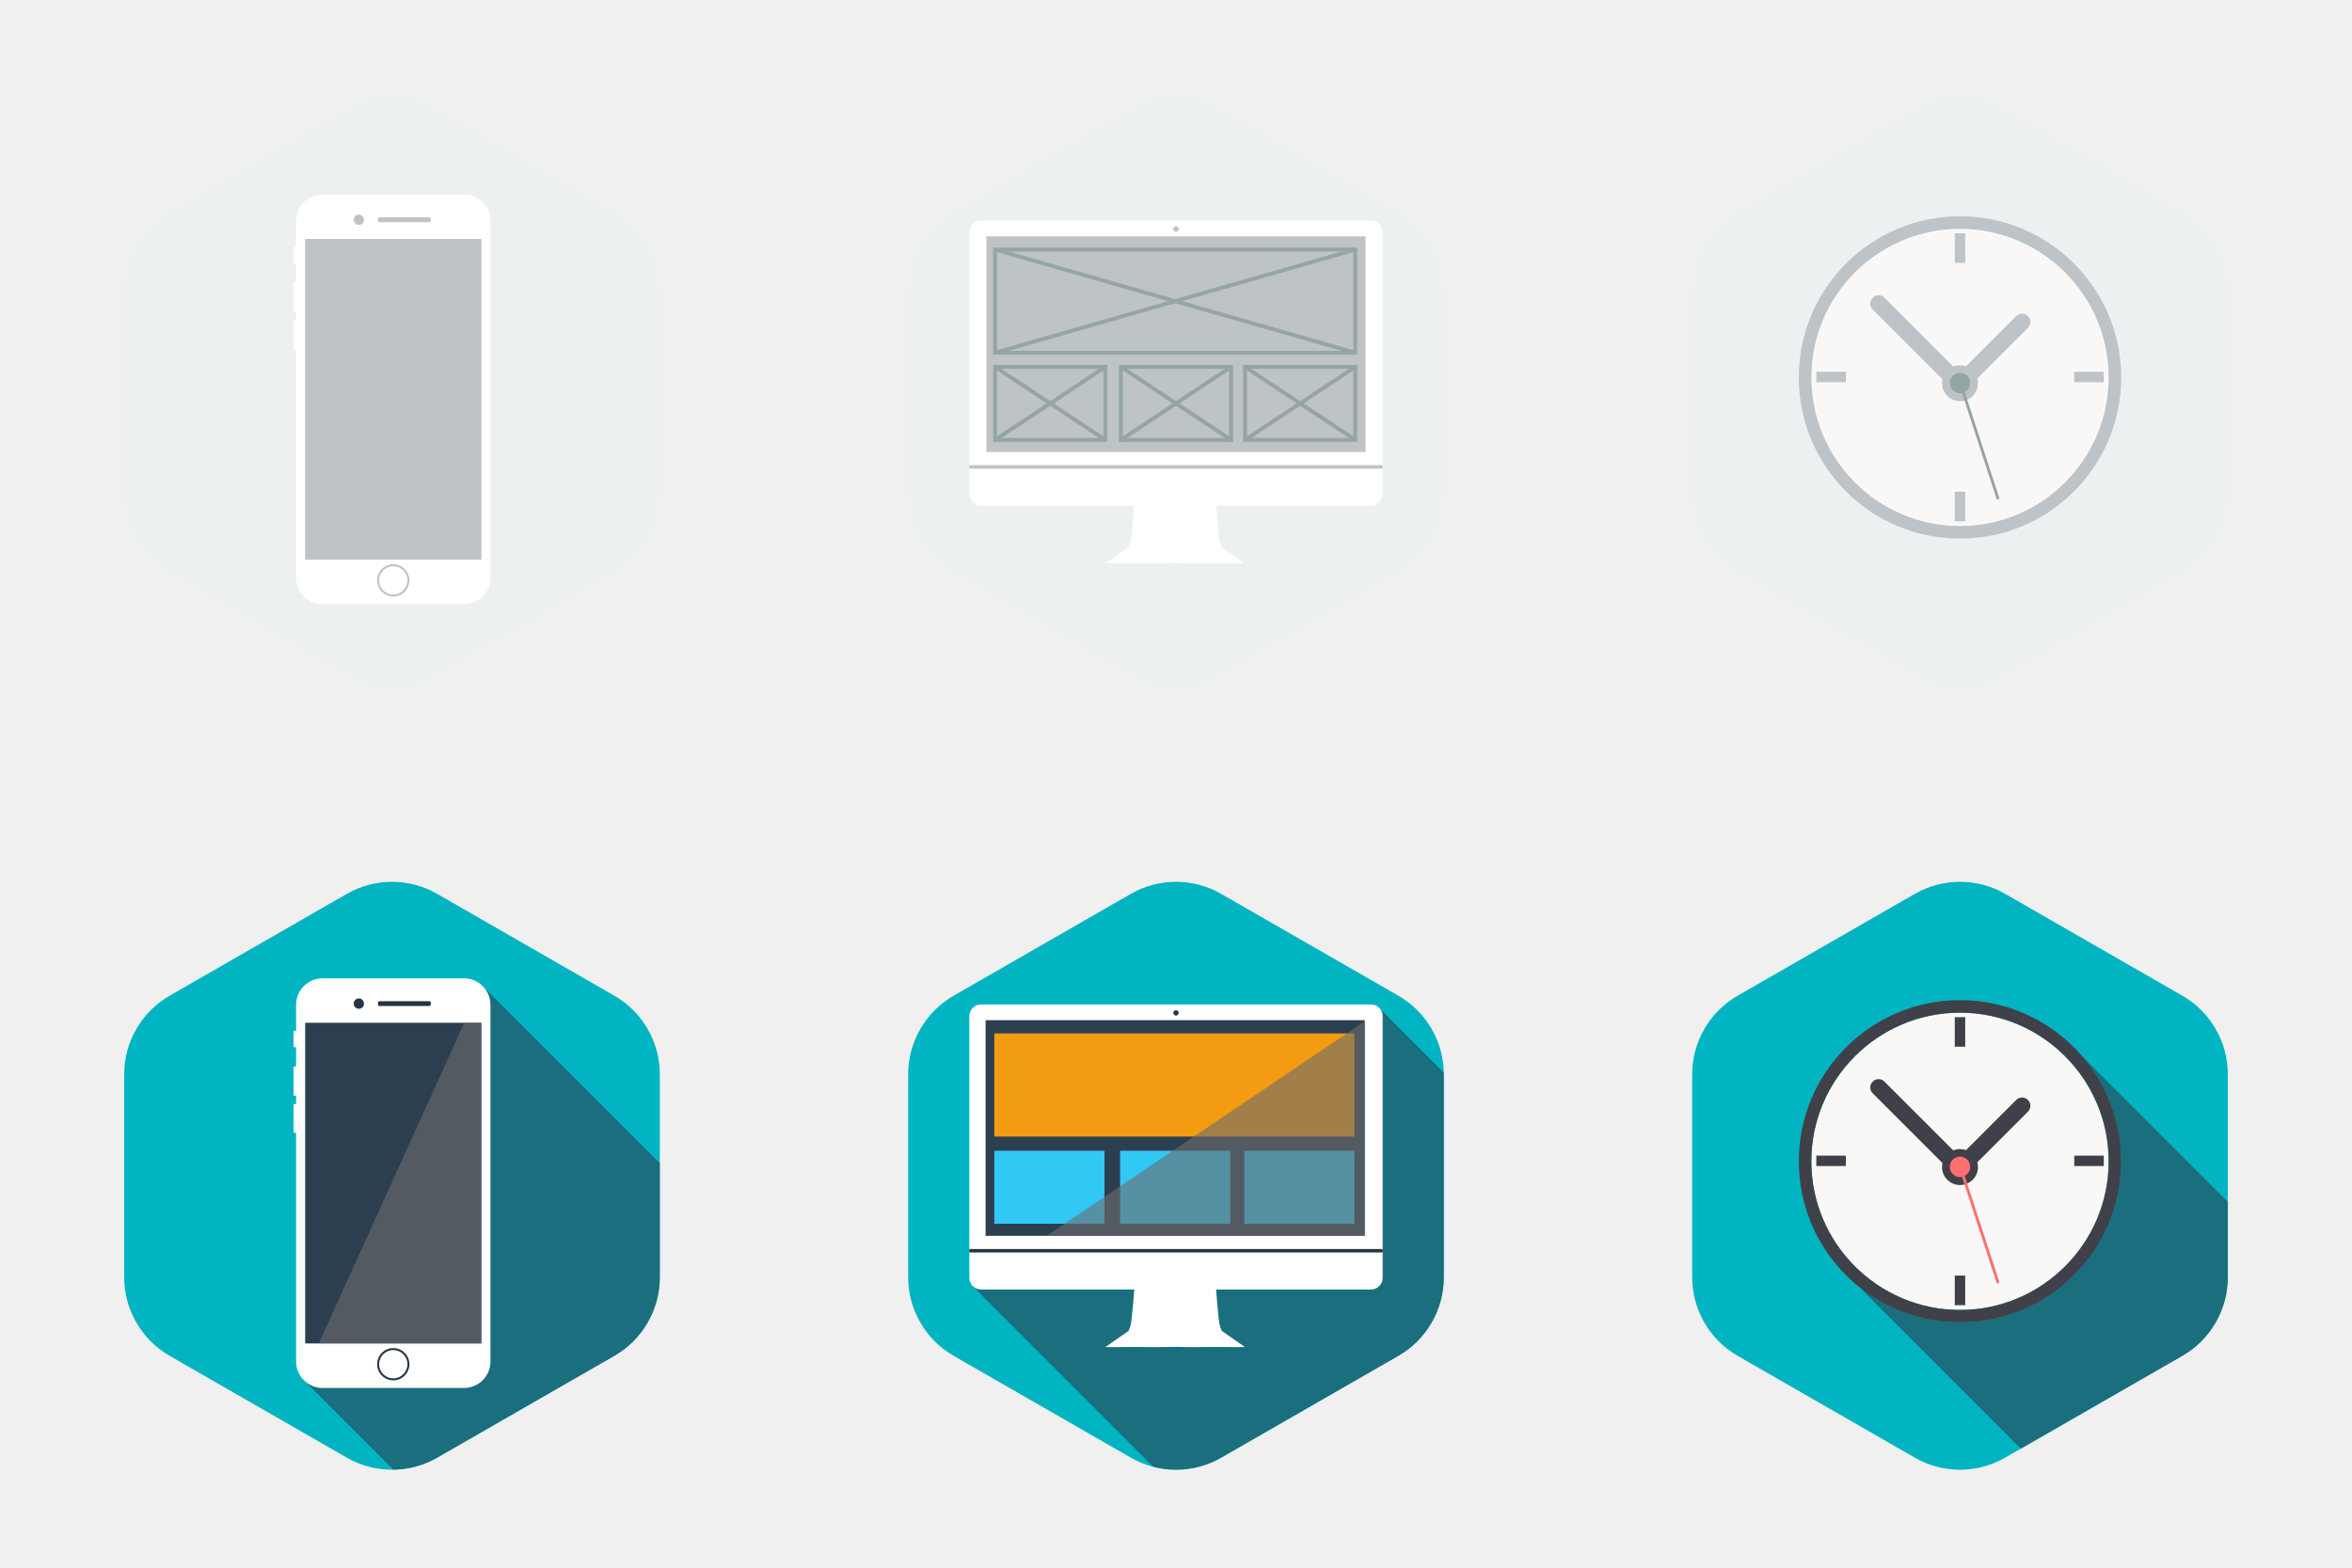
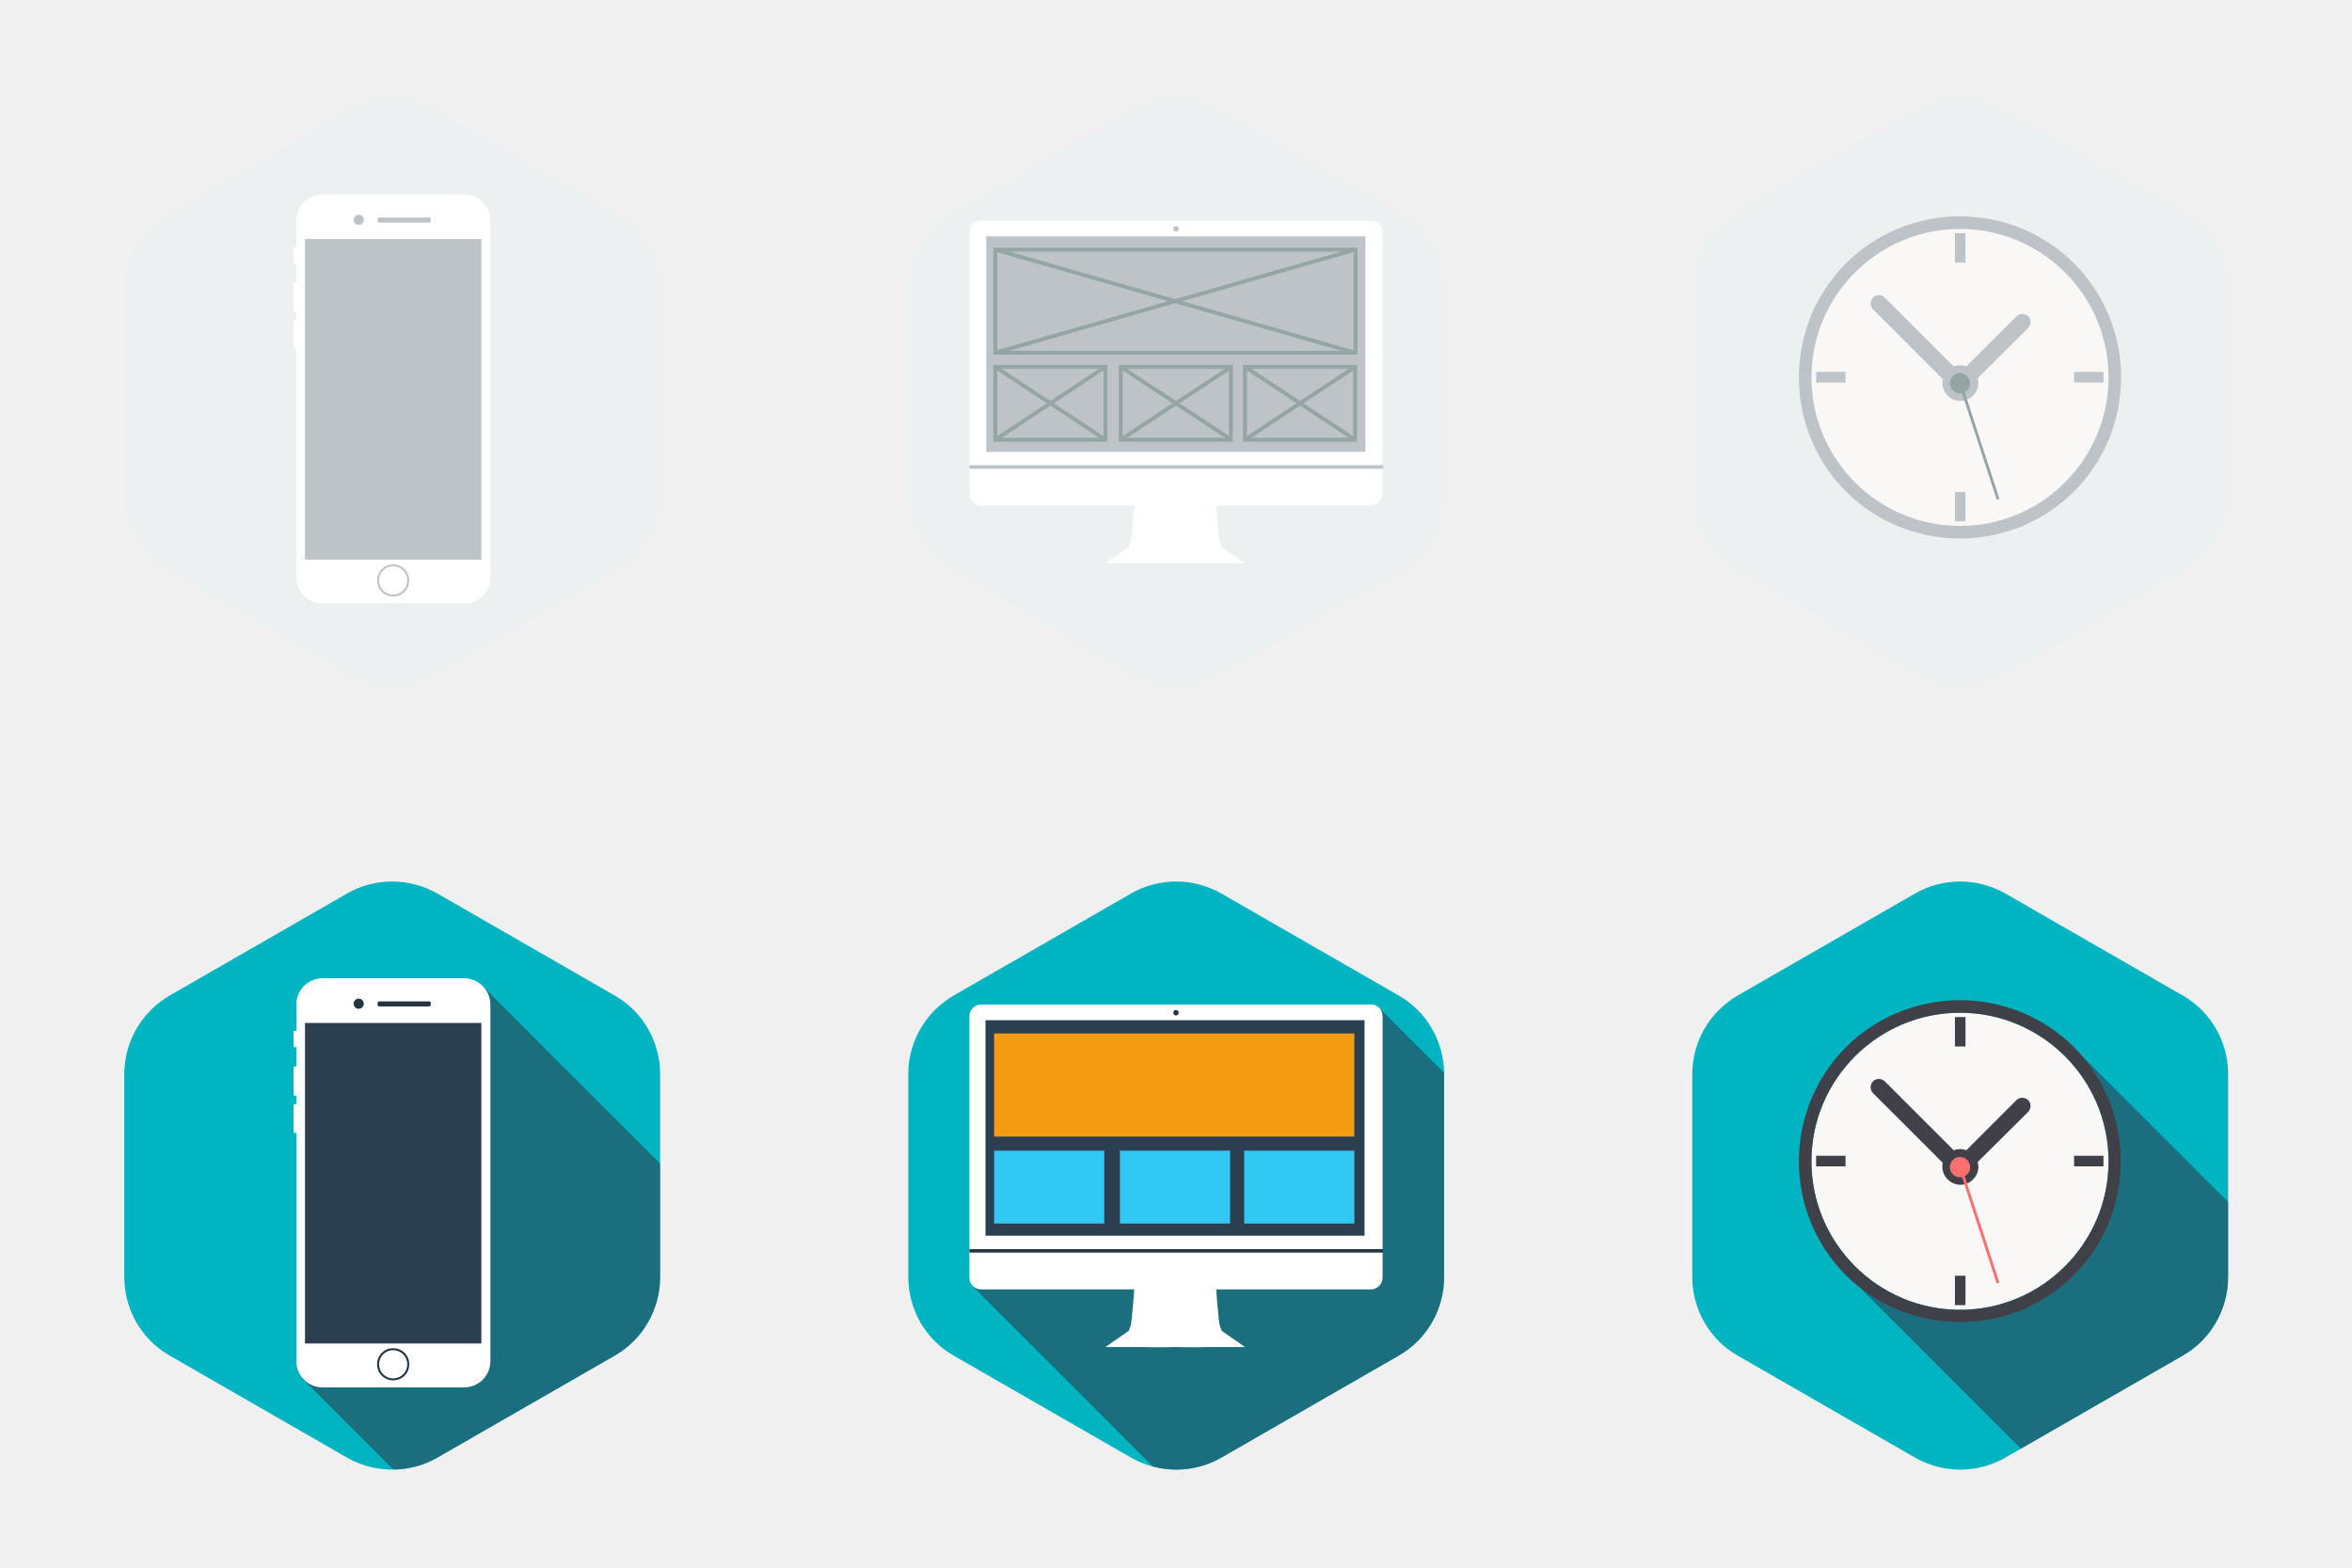
- <svg xmlns="http://www.w3.org/2000/svg" xmlns:xlink="http://www.w3.org/1999/xlink" version="1.1" x="0px" y="0px" viewBox="0 0 600 400" style="enable-background:new 0 0 600 400;" xml:space="preserve">
+ <svg xmlns="http://www.w3.org/2000/svg" xmlns:xlink="http://www.w3.org/1999/xlink" version="1.1" id="Layer_1" x="0px" y="0px" viewBox="-179 81 600 400" style="enable-background:new -179 81 600 400;" xml:space="preserve">
+   <style type="text/css">
+ 	.st0{fill:none;}
+ 	.st1{clip-path:url(#SVGID_2_);}
+ 	.st2{fill:#00B5C1;}
+ 	.st3{opacity:0.6;}
+ 	.st4{fill:#2C3F51;}
+ 	.st5{fill:#FFFFFF;}
+ 	.st6{fill:#263544;}
+ 	.st7{fill:#F39C12;}
+ 	.st8{fill:#32C8F4;}
+ 	.st9{clip-path:url(#SVGID_4_);}
+ 	.st10{opacity:0.6;fill:#2C3F51;enable-background:new    ;}
+ 	.st11{fill:#F9F8F7;}
+ 	.st12{fill:#404148;}
+ 	.st13{fill:#FF6F6F;}
+ 	.st14{clip-path:url(#SVGID_6_);}
+ 	.st15{opacity:0.6;clip-path:url(#SVGID_8_);fill:#2C3F51;enable-background:new    ;}
+ 	.st16{clip-path:url(#SVGID_10_);}
+ 	.st17{clip-path:url(#SVGID_12_);}
+ 	.st18{fill:#ECF0F1;}
+ 	.st19{fill:#BDC3C7;}
+ 	.st20{fill:none;stroke:#95A5A6;stroke-miterlimit:10;}
+ 	.st21{clip-path:url(#SVGID_14_);fill:#ECF0F1;}
+ 	.st22{clip-path:url(#SVGID_16_);}
+ 	.st23{fill:#95A5A6;}
+ 	.st24{clip-path:url(#SVGID_18_);}
+ </style>
  <g>
-     <rect style="fill:none;" width="200" height="200" />
-     <rect x="200" style="fill:none;" width="200" height="200" />
-     <rect x="400" style="fill:none;" width="200" height="200" />
-     <rect y="200" style="fill:none;" width="200" height="200" />
-     <rect x="200" y="200" style="fill:none;" width="200" height="200" />
-     <rect x="400" y="200" style="fill:none;" width="200" height="200" />
-     <g>
-       <defs>
-         <path id="SVGID_1_" d="M243.296,254.042l45.158-25.96c7.149-4.11,15.943-4.11,23.092,0l45.158,25.96     c7.189,4.133,11.621,11.793,11.621,20.085v51.746c0,8.292-4.432,15.952-11.621,20.085l-45.158,25.96     c-7.149,4.11-15.943,4.11-23.092,0l-45.158-25.96c-7.189-4.133-11.621-11.793-11.621-20.085v-51.746     C231.675,265.835,236.107,258.175,243.296,254.042z" />
-       </defs>
-       <clipPath id="SVGID_2_">
-         <use xlink:href="#SVGID_1_" style="overflow:visible;" />
-       </clipPath>
-       <g style="clip-path:url(#SVGID_2_);">
-         <g>
-           <rect x="224" y="224" style="fill:#00B5C1;" width="152" height="152" />
-         </g>
-         <g style="opacity:0.6;">
-           <g>
-             <path style="fill:#2C3F51;" d="M376,281.438V376h-80l-47.776-47.777l-0.049-0.049c-0.018-0.015-0.035-0.033-0.051-0.051       l-0.029-0.029h0.001l13.285-8.967l5.637-3.805h0.001l81.141-54.764l4.155-2.804c0,0,0.001,0,0.001,0.001L376,281.438z" />
-           </g>
-           <g>
-             <path style="fill:#2C3F51;" d="M376,281.438V376h-80l-47.776-47.777l-0.049-0.049c-0.018-0.015-0.035-0.033-0.051-0.051       l-0.029-0.029h0.001l13.285-8.967l5.637-3.805h0.001l81.141-54.764l4.155-2.804c0,0,0.001,0,0.001,0.001L376,281.438z" />
-           </g>
-         </g>
-         <g>
-           <g>
-             <path style="fill:#FFFFFF;" d="M308.595,343.687l9.024,0.03l-5.919-4.119l0,0c-0.263-0.53-0.331-0.98-0.491-1.338       c-0.415-0.934-1.142-11.417-1.142-11.417h-10.275h-10.275c0,0-0.727,10.483-1.142,11.417c-0.159,0.358-0.228,0.808-0.491,1.338       l0,0l-5.919,4.119c0,0,4.53-0.015,9.023-0.03c4.24,0.083,8.803-0.03,8.803-0.03h0       C299.792,343.657,304.355,343.77,308.595,343.687z" />
-           </g>
-           <g>
-             <path style="fill:#FFFFFF;" d="M352.727,319.127v6.913c0,1.648-1.335,2.983-2.983,2.983h-99.487       c-1.648,0-2.983-1.335-2.983-2.983v-6.913H352.727z" />
-           </g>
-           <g>
-             <path style="fill:#FFFFFF;" d="M352.727,259.266v59.861H247.273v-59.861c0-1.648,1.335-2.983,2.983-2.983h99.487       C351.392,256.283,352.727,257.617,352.727,259.266z" />
-           </g>
-           <g>
-             <rect x="251.425" y="260.312" style="fill:#2C3F51;" width="96.735" height="55.01" />
-           </g>
-           <g>
-             <circle style="fill:#263544;" cx="300" cy="258.444" r="0.69" />
-           </g>
-           <rect x="253.647" y="263.687" style="fill:#F39C12;" width="91.875" height="26.311" />
-           <rect x="253.647" y="293.622" style="fill:#32C8F4;" width="28.111" height="18.625" />
-           <rect x="285.737" y="293.622" style="fill:#32C8F4;" width="28.111" height="18.625" />
-           <rect x="317.411" y="293.622" style="fill:#32C8F4;" width="28.111" height="18.625" />
-           <g>
-             <rect x="247.273" y="318.684" style="fill:#263544;" width="105.453" height="0.887" />
-           </g>
-           <g style="opacity:0.6;">
-             <polygon style="fill:#6D6D6D;" points="348.16,260.557 348.16,315.322 267.019,315.322      " />
-           </g>
-         </g>
-       </g>
-     </g>
-     <g>
-       <defs>
-         <path id="SVGID_3_" d="M443.296,254.042l45.158-25.96c7.149-4.11,15.943-4.11,23.092,0l45.158,25.96     c7.189,4.133,11.621,11.793,11.621,20.085v51.746c0,8.292-4.432,15.952-11.621,20.085l-45.158,25.96     c-7.149,4.11-15.943,4.11-23.092,0l-45.158-25.96c-7.189-4.133-11.621-11.793-11.621-20.085v-51.746     C431.675,265.835,436.107,258.175,443.296,254.042z" />
-       </defs>
-       <clipPath id="SVGID_4_">
-         <use xlink:href="#SVGID_3_" style="overflow:visible;" />
-       </clipPath>
-       <g style="clip-path:url(#SVGID_4_);">
-         <rect x="420" y="220" style="fill:#00B5C1;" width="160" height="160" />
-         <path style="opacity:0.6;fill:#2C3F51;" d="M580,318.342l-48.698-48.698c2.731,3.198,4.941,6.77,6.585,10.658     c2.145,5.071,3.232,10.455,3.232,16.006c0,5.551-1.087,10.935-3.232,16.006c-2.07,4.896-5.035,9.294-8.811,13.07     s-8.174,6.741-13.07,8.811c-5.071,2.145-10.455,3.232-16.006,3.232c-5.55,0-10.935-1.087-16.006-3.232     c-3.495-1.478-6.735-3.414-9.678-5.774l51.58,51.58H580V318.342z" />
-         <g>
-           <path style="fill:#F9F8F7;" d="M537.925,296.308c0,20.912-17.013,37.925-37.925,37.925s-37.925-17.013-37.925-37.925      c0-20.912,17.013-37.925,37.925-37.925S537.925,275.396,537.925,296.308z" />
-           <rect x="498.667" y="325.477" style="fill:#404148;" width="2.665" height="7.54" />
-           <rect x="529.138" y="294.857" style="fill:#404148;" width="7.54" height="2.665" />
-           <rect x="498.667" y="259.532" style="fill:#404148;" width="2.665" height="7.54" />
-           <path style="fill:#404148;" d="M537.887,280.302c-2.07-4.896-5.035-9.294-8.811-13.07s-8.174-6.74-13.07-8.811      c-5.071-2.145-10.455-3.232-16.006-3.232c-5.55,0-10.935,1.087-16.006,3.232c-4.896,2.071-9.294,5.035-13.07,8.811      s-6.74,8.174-8.811,13.07c-2.145,5.071-3.232,10.455-3.232,16.006c0,5.551,1.087,10.935,3.232,16.006      c2.071,4.896,5.035,9.294,8.811,13.07s8.174,6.741,13.07,8.811c5.071,2.145,10.457,3.232,16.006,3.232      c5.551,0,10.935-1.087,16.006-3.232c4.896-2.07,9.294-5.035,13.07-8.811s6.741-8.174,8.811-13.07      c2.145-5.071,3.232-10.455,3.232-16.006C541.119,290.757,540.032,285.372,537.887,280.302z M500,334.233      c-20.912,0-37.925-17.013-37.925-37.925c0-20.912,17.013-37.925,37.925-37.925s37.925,17.013,37.925,37.925      C537.925,317.22,520.912,334.233,500,334.233z" />
-           <rect x="463.347" y="294.857" style="fill:#404148;" width="7.54" height="2.665" />
-           <path style="fill:#404148;" d="M504.561,296.416c-0.047,0.046-0.099,0.08-0.149,0.122c0.11,0.394,0.174,0.809,0.174,1.239      c0,2.533-2.054,4.586-4.586,4.586c-2.533,0-4.585-2.054-4.585-4.586c0-0.349,0.043-0.689,0.116-1.015l-17.812-17.813      c-0.819-0.817-0.819-2.145,0-2.963l0.03-0.03c0.819-0.819,2.146-0.819,2.963,0l17.572,17.571c0.53-0.214,1.11-0.335,1.716-0.335      c0.541,0,1.056,0.098,1.537,0.27c0.012-0.013,0.019-0.026,0.031-0.038l12.782-12.782c0.819-0.819,2.145-0.819,2.963,0l0.03,0.03      c0.819,0.819,0.819,2.146,0,2.963L504.561,296.416z" />
-           <path style="fill:#FF6F6F;" d="M510.029,327.06l-8.822-27.026c0.831-0.435,1.399-1.305,1.399-2.308      c0-1.439-1.166-2.605-2.605-2.605s-2.605,1.166-2.605,2.605c0,1.439,1.166,2.605,2.605,2.605c0.175,0,0.345-0.018,0.51-0.051      l8.816,27.008c0.046,0.139,0.24,0.201,0.433,0.138C509.954,327.364,510.074,327.2,510.029,327.06z" />
-         </g>
-       </g>
-     </g>
-     <g>
-       <defs>
-         <path id="SVGID_5_" d="M43.296,254.042l45.158-25.96c7.149-4.11,15.943-4.11,23.092,0l45.158,25.96     c7.189,4.133,11.621,11.793,11.621,20.085v51.746c0,8.292-4.432,15.952-11.621,20.085l-45.158,25.96     c-7.149,4.11-15.943,4.11-23.092,0l-45.158-25.96c-7.189-4.133-11.621-11.793-11.621-20.085v-51.746     C31.675,265.835,36.107,258.175,43.296,254.042z" />
-       </defs>
-       <clipPath id="SVGID_6_">
-         <use xlink:href="#SVGID_5_" style="overflow:visible;" />
-       </clipPath>
-       <g style="clip-path:url(#SVGID_6_);">
-         <rect x="24" y="224" style="fill:#00B5C1;" width="152" height="152" />
-       </g>
-       <polygon style="opacity:0.6;clip-path:url(#SVGID_6_);fill:#2C3F51;" points="176,304.489 176,376 101.355,376 77.3,351.945     122.805,251.294   " />
-       <g style="clip-path:url(#SVGID_6_);">
-         <g>
-           <path style="fill:#FFFFFF;" d="M118.367,249.63H82.284c-3.728,0-6.749,3.022-6.749,6.749v91.016      c0,3.728,3.022,6.749,6.749,6.749h36.083c3.728,0,6.749-3.022,6.749-6.749v-91.016      C125.116,252.651,122.095,249.63,118.367,249.63z" />
-         </g>
-         <g>
-           <path style="fill:#FFFFFF;" d="M75.325,272.086H75.18c-0.164,0-0.297,0.133-0.297,0.297v6.909c0,0.164,0.133,0.297,0.297,0.297      h0.145c0.164,0,0.297-0.133,0.297-0.297v-6.909C75.621,272.218,75.488,272.086,75.325,272.086z" />
-         </g>
-         <g>
-           <path style="fill:#FFFFFF;" d="M75.325,281.674H75.18c-0.164,0-0.297,0.133-0.297,0.297v6.809c0,0.164,0.133,0.297,0.297,0.297      h0.145c0.164,0,0.297-0.133,0.297-0.297v-6.809C75.621,281.807,75.488,281.674,75.325,281.674z" />
-         </g>
-         <g>
-           <path style="fill:#FFFFFF;" d="M75.325,262.994H75.18c-0.164,0-0.297,0.133-0.297,0.297v3.63c0,0.164,0.133,0.297,0.297,0.297      h0.145c0.164,0,0.297-0.133,0.297-0.297v-3.63C75.621,263.127,75.488,262.994,75.325,262.994z" />
-         </g>
-         <g>
-           <rect x="77.847" y="260.964" style="fill:#2C3F51;" width="44.958" height="81.817" />
-         </g>
-         <g>
-           <ellipse style="fill:#263544;" cx="91.541" cy="256.075" rx="1.307" ry="1.32" />
-         </g>
-         <g>
-           <path style="fill:#263544;" d="M109.542,255.456h-12.77c-0.206,0-0.373,0.254-0.373,0.566v0.106      c0,0.313,0.167,0.566,0.373,0.566h12.77c0.206,0,0.373-0.254,0.373-0.566v-0.106      C109.915,255.709,109.748,255.456,109.542,255.456z" />
-         </g>
-         <g>
-           <path style="fill:#263544;" d="M100.326,352.198c-2.27,0-4.116-1.847-4.116-4.116c0-2.27,1.846-4.116,4.116-4.116      c2.27,0,4.116,1.847,4.116,4.116C104.442,350.351,102.596,352.198,100.326,352.198z M100.326,344.472      c-1.99,0-3.61,1.619-3.61,3.61s1.619,3.609,3.61,3.609s3.61-1.619,3.61-3.609S102.316,344.472,100.326,344.472z" />
-         </g>
-         <g style="opacity:0.6;">
-           <polygon style="fill:#6D6D6D;" points="122.805,260.964 122.805,342.78 81.327,342.78 118.432,260.964     " />
-         </g>
-       </g>
-     </g>
-     <g>
-       <defs>
-         <path id="SVGID_7_" d="M243.296,54.042l45.158-25.96c7.149-4.11,15.943-4.11,23.092,0l45.158,25.96     c7.189,4.133,11.621,11.793,11.621,20.085v51.746c0,8.292-4.432,15.952-11.621,20.085l-45.158,25.96     c-7.149,4.11-15.943,4.11-23.092,0l-45.158-25.96c-7.189-4.133-11.621-11.793-11.621-20.085V74.127     C231.675,65.835,236.107,58.175,243.296,54.042z" />
-       </defs>
-       <clipPath id="SVGID_8_">
-         <use xlink:href="#SVGID_7_" style="overflow:visible;" />
-       </clipPath>
-       <g style="clip-path:url(#SVGID_8_);">
-         <g>
-           <rect x="223.792" y="23.25" style="fill:#ECF0F1;" width="152" height="152" />
-         </g>
-         <g>
-           <g>
-             <path style="fill:#FFFFFF;" d="M308.595,143.687l9.024,0.03l-5.919-4.119l0,0c-0.263-0.53-0.331-0.98-0.491-1.338       c-0.415-0.934-1.142-11.417-1.142-11.417h-10.275h-10.275c0,0-0.727,10.483-1.142,11.417c-0.159,0.358-0.228,0.808-0.491,1.338       l0,0l-5.919,4.119c0,0,4.53-0.015,9.023-0.03c4.24,0.083,8.803-0.03,8.803-0.03h0       C299.792,143.657,304.355,143.77,308.595,143.687z" />
-           </g>
-           <g>
-             <path style="fill:#FFFFFF;" d="M352.727,119.127v6.913c0,1.648-1.335,2.983-2.983,2.983h-99.487       c-1.648,0-2.983-1.335-2.983-2.983v-6.913H352.727z" />
-           </g>
-           <g>
-             <path style="fill:#FFFFFF;" d="M352.727,59.266v59.861H247.273V59.266c0-1.648,1.335-2.983,2.983-2.983h99.487       C351.392,56.283,352.727,57.617,352.727,59.266z" />
-           </g>
-         </g>
-         <g>
-           <rect x="251.632" y="60.312" style="fill:#BDC3C7;" width="96.735" height="55.01" />
-         </g>
-         <g>
-           <circle style="fill:#BDC3C7;" cx="300" cy="58.444" r="0.69" />
-         </g>
-         <g>
-           <rect x="247.273" y="118.684" style="fill:#BDC3C7;" width="105.453" height="0.887" />
-         </g>
-         <rect x="253.855" y="63.687" style="fill:none;stroke:#95A5A6;stroke-miterlimit:10;" width="91.875" height="26.311" />
-         <rect x="253.855" y="93.622" style="fill:none;stroke:#95A5A6;stroke-miterlimit:10;" width="28.111" height="18.625" />
-         <rect x="285.944" y="93.622" style="fill:none;stroke:#95A5A6;stroke-miterlimit:10;" width="28.111" height="18.625" />
-         <rect x="317.618" y="93.622" style="fill:none;stroke:#95A5A6;stroke-miterlimit:10;" width="28.111" height="18.625" />
-         <g>
-           <line style="fill:none;stroke:#95A5A6;stroke-miterlimit:10;" x1="253.855" y1="93.622" x2="281.966" y2="112.247" />
-           <line style="fill:none;stroke:#95A5A6;stroke-miterlimit:10;" x1="281.966" y1="93.622" x2="253.855" y2="112.247" />
-         </g>
-         <g>
-           <line style="fill:none;stroke:#95A5A6;stroke-miterlimit:10;" x1="285.944" y1="93.622" x2="314.056" y2="112.247" />
-           <line style="fill:none;stroke:#95A5A6;stroke-miterlimit:10;" x1="314.056" y1="93.622" x2="285.944" y2="112.247" />
-         </g>
-         <g>
-           <line style="fill:none;stroke:#95A5A6;stroke-miterlimit:10;" x1="317.618" y1="93.622" x2="345.73" y2="112.247" />
-           <line style="fill:none;stroke:#95A5A6;stroke-miterlimit:10;" x1="345.73" y1="93.622" x2="317.618" y2="112.247" />
-         </g>
-         <g>
-           <line style="fill:none;stroke:#95A5A6;stroke-miterlimit:10;" x1="253.855" y1="63.687" x2="345.73" y2="89.997" />
-           <line style="fill:none;stroke:#95A5A6;stroke-miterlimit:10;" x1="345.73" y1="63.687" x2="253.855" y2="89.997" />
-         </g>
-       </g>
-     </g>
-     <g>
-       <defs>
-         <path id="SVGID_9_" d="M443.296,54.042l45.158-25.96c7.149-4.11,15.943-4.11,23.092,0l45.158,25.96     c7.189,4.133,11.621,11.793,11.621,20.085v51.746c0,8.292-4.432,15.952-11.621,20.085l-45.158,25.96     c-7.149,4.11-15.943,4.11-23.092,0l-45.158-25.96c-7.189-4.133-11.621-11.793-11.621-20.085V74.127     C431.675,65.835,436.107,58.175,443.296,54.042z" />
-       </defs>
-       <clipPath id="SVGID_10_">
-         <use xlink:href="#SVGID_9_" style="overflow:visible;" />
-       </clipPath>
-       <rect x="420" y="20" style="clip-path:url(#SVGID_10_);fill:#ECF0F1;" width="160" height="160" />
-       <g style="clip-path:url(#SVGID_10_);">
-         <path style="fill:#F9F8F7;" d="M537.925,96.308c0,20.912-17.013,37.925-37.925,37.925s-37.925-17.013-37.925-37.925     S479.088,58.383,500,58.383S537.925,75.396,537.925,96.308z" />
-         <rect x="498.667" y="125.477" style="fill:#BDC3C7;" width="2.665" height="7.54" />
-         <rect x="529.138" y="94.857" style="fill:#BDC3C7;" width="7.54" height="2.665" />
-         <rect x="498.667" y="59.532" style="fill:#BDC3C7;" width="2.665" height="7.54" />
-         <path style="fill:#BDC3C7;" d="M537.887,80.302c-2.07-4.896-5.035-9.294-8.811-13.07s-8.174-6.74-13.07-8.811     c-5.071-2.145-10.455-3.232-16.006-3.232c-5.55,0-10.935,1.087-16.006,3.232c-4.896,2.071-9.294,5.035-13.07,8.811     s-6.74,8.174-8.811,13.07c-2.145,5.071-3.232,10.455-3.232,16.006c0,5.551,1.087,10.935,3.232,16.006     c2.071,4.896,5.035,9.294,8.811,13.07c3.776,3.776,8.174,6.741,13.07,8.811c5.071,2.145,10.457,3.232,16.006,3.232     c5.551,0,10.935-1.087,16.006-3.232c4.896-2.07,9.294-5.035,13.07-8.811c3.776-3.776,6.741-8.174,8.811-13.07     c2.145-5.071,3.232-10.455,3.232-16.006C541.119,90.757,540.032,85.372,537.887,80.302z M500,134.233     c-20.912,0-37.925-17.013-37.925-37.925S479.088,58.383,500,58.383s37.925,17.013,37.925,37.925S520.912,134.233,500,134.233z" />
-         <rect x="463.347" y="94.857" style="fill:#BDC3C7;" width="7.54" height="2.665" />
-         <path style="fill:#BDC3C7;" d="M504.561,96.416c-0.047,0.046-0.099,0.08-0.149,0.122c0.11,0.394,0.174,0.809,0.174,1.239     c0,2.533-2.054,4.586-4.586,4.586c-2.533,0-4.585-2.054-4.585-4.586c0-0.349,0.043-0.689,0.116-1.015l-17.812-17.813     c-0.819-0.817-0.819-2.145,0-2.963l0.03-0.03c0.819-0.819,2.146-0.819,2.963,0l17.572,17.571c0.53-0.214,1.11-0.335,1.716-0.335     c0.541,0,1.056,0.098,1.537,0.27c0.012-0.013,0.019-0.026,0.031-0.038l12.782-12.782c0.819-0.819,2.145-0.819,2.963,0l0.03,0.03     c0.819,0.819,0.819,2.146,0,2.963L504.561,96.416z" />
-         <path style="fill:#95A5A6;" d="M510.029,127.06l-8.822-27.026c0.831-0.435,1.399-1.305,1.399-2.308     c0-1.439-1.166-2.605-2.605-2.605s-2.605,1.166-2.605,2.605s1.166,2.605,2.605,2.605c0.175,0,0.345-0.018,0.51-0.051     l8.816,27.008c0.046,0.139,0.24,0.201,0.433,0.138C509.954,127.364,510.074,127.2,510.029,127.06z" />
-       </g>
-     </g>
-     <g>
-       <defs>
-         <path id="SVGID_11_" d="M43.296,54.042l45.158-25.96c7.149-4.11,15.943-4.11,23.092,0l45.158,25.96     c7.189,4.133,11.621,11.793,11.621,20.085v51.746c0,8.292-4.432,15.952-11.621,20.085l-45.158,25.96     c-7.149,4.11-15.943,4.11-23.092,0l-45.158-25.96c-7.189-4.133-11.621-11.793-11.621-20.085V74.127     C31.675,65.835,36.107,58.175,43.296,54.042z" />
-       </defs>
-       <clipPath id="SVGID_12_">
-         <use xlink:href="#SVGID_11_" style="overflow:visible;" />
-       </clipPath>
-       <g style="clip-path:url(#SVGID_12_);">
-         <g>
-           <rect x="24" y="24" style="fill:#ECF0F1;" width="152" height="152" />
-         </g>
-         <g>
-           <g>
-             <g>
-               <path style="fill:#FFFFFF;" d="M118.367,49.63H82.284c-3.728,0-6.749,3.022-6.749,6.749v91.016        c0,3.728,3.022,6.749,6.749,6.749h36.083c3.728,0,6.749-3.022,6.749-6.749V56.379C125.116,52.651,122.095,49.63,118.367,49.63        z" />
-             </g>
-             <g>
-               <path style="fill:#FFFFFF;" d="M75.325,72.086H75.18c-0.164,0-0.297,0.133-0.297,0.297v6.909c0,0.164,0.133,0.297,0.297,0.297        h0.145c0.164,0,0.297-0.133,0.297-0.297v-6.909C75.621,72.218,75.488,72.086,75.325,72.086z" />
-             </g>
-             <g>
-               <path style="fill:#FFFFFF;" d="M75.325,81.674H75.18c-0.164,0-0.297,0.133-0.297,0.297v6.809c0,0.164,0.133,0.297,0.297,0.297        h0.145c0.164,0,0.297-0.133,0.297-0.297v-6.809C75.621,81.807,75.488,81.674,75.325,81.674z" />
-             </g>
-             <g>
-               <path style="fill:#FFFFFF;" d="M75.325,62.994H75.18c-0.164,0-0.297,0.133-0.297,0.297v3.63c0,0.164,0.133,0.297,0.297,0.297        h0.145c0.164,0,0.297-0.133,0.297-0.297v-3.63C75.621,63.127,75.488,62.994,75.325,62.994z" />
-             </g>
-           </g>
-           <g>
-             <g>
-               <rect x="77.847" y="60.964" style="fill:#BDC3C7;" width="44.958" height="81.817" />
-             </g>
-             <g>
-               <ellipse style="fill:#BDC3C7;" cx="91.541" cy="56.075" rx="1.307" ry="1.32" />
-             </g>
-             <g>
-               <path style="fill:#BDC3C7;" d="M109.542,55.456h-12.77c-0.206,0-0.373,0.254-0.373,0.566v0.106        c0,0.313,0.167,0.566,0.373,0.566h12.77c0.206,0,0.373-0.254,0.373-0.566v-0.106        C109.915,55.709,109.748,55.456,109.542,55.456z" />
-             </g>
-             <g>
-               <path style="fill:#BDC3C7;" d="M100.326,152.198c-2.27,0-4.116-1.847-4.116-4.116c0-2.27,1.846-4.116,4.116-4.116        c2.27,0,4.116,1.847,4.116,4.116C104.442,150.351,102.596,152.198,100.326,152.198z M100.326,144.472        c-1.99,0-3.61,1.619-3.61,3.61c0,1.99,1.619,3.609,3.61,3.609s3.61-1.619,3.61-3.609        C103.935,146.092,102.316,144.472,100.326,144.472z" />
+     <rect x="-179" y="81" class="st0" width="200" height="200" />
+     <rect x="21" y="81" class="st0" width="200" height="200" />
+     <rect x="221" y="81" class="st0" width="200" height="200" />
+     <rect x="-179" y="281" class="st0" width="200" height="200" />
+     <rect x="21" y="281" class="st0" width="200" height="200" />
+     <rect x="221" y="281" class="st0" width="200" height="200" />
+     <g>
+       <g>
+         <defs>
+           <path id="SVGID_1_" d="M64.3,335l45.2-26c7.1-4.1,15.9-4.1,23.1,0l45.2,26c7.2,4.1,11.6,11.8,11.6,20.1v51.7      c0,8.3-4.4,16-11.6,20.1l-45.2,26c-7.1,4.1-15.9,4.1-23.1,0l-45.2-26c-7.2-4.1-11.6-11.8-11.6-20.1v-51.7      C52.7,346.8,57.1,339.2,64.3,335z" />
+         </defs>
+         <clipPath id="SVGID_2_">
+           <use xlink:href="#SVGID_1_" style="overflow:visible;" />
+         </clipPath>
+         <g class="st1">
+           <g>
+             <rect x="45" y="305" class="st2" width="152" height="152" />
+           </g>
+           <g class="st3">
+             <g>
+               <path class="st4" d="M197,362.4V457h-80l-47.8-47.8l0,0c0,0,0,0-0.1-0.1l0,0h0l13.3-9l5.6-3.8h0l81.1-54.8l4.2-2.8        c0,0,0,0,0,0L197,362.4z" />
+             </g>
+             <g>
+               <path class="st4" d="M197,362.4V457h-80l-47.8-47.8l0,0c0,0,0,0-0.1-0.1l0,0h0l13.3-9l5.6-3.8h0l81.1-54.8l4.2-2.8        c0,0,0,0,0,0L197,362.4z" />
+             </g>
+           </g>
+           <g>
+             <g>
+               <path class="st5" d="M129.6,424.7l9,0l-5.9-4.1l0,0c-0.3-0.5-0.3-1-0.5-1.3c-0.4-0.9-1.1-11.4-1.1-11.4h-10.3h-10.3        c0,0-0.7,10.5-1.1,11.4c-0.2,0.4-0.2,0.8-0.5,1.3l0,0l-5.9,4.1c0,0,4.5,0,9,0c4.2,0.1,8.8,0,8.8,0l0,0        C120.8,424.7,125.4,424.8,129.6,424.7z" />
+             </g>
+             <g>
+               <path class="st5" d="M173.7,400.1v6.9c0,1.6-1.3,3-3,3H71.3c-1.6,0-3-1.3-3-3v-6.9H173.7z" />
+             </g>
+             <g>
+               <path class="st5" d="M173.7,340.3v59.9H68.3v-59.9c0-1.6,1.3-3,3-3h99.5C172.4,337.3,173.7,338.6,173.7,340.3z" />
+             </g>
+             <g>
+               <rect x="72.4" y="341.3" class="st4" width="96.7" height="55" />
+             </g>
+             <g>
+               <circle class="st6" cx="121" cy="339.4" r="0.7" />
+             </g>
+             <rect x="74.6" y="344.7" class="st7" width="91.9" height="26.3" />
+             <rect x="74.6" y="374.6" class="st8" width="28.1" height="18.6" />
+             <rect x="106.7" y="374.6" class="st8" width="28.1" height="18.6" />
+             <rect x="138.4" y="374.6" class="st8" width="28.1" height="18.6" />
+             <g>
+               <rect x="68.3" y="399.7" class="st6" width="105.5" height="0.9" />
+             </g>
+           </g>
+         </g>
+       </g>
+     </g>
+     <g>
+       <g>
+         <defs>
+           <path id="SVGID_3_" d="M264.3,335l45.2-26c7.1-4.1,15.9-4.1,23.1,0l45.2,26c7.2,4.1,11.6,11.8,11.6,20.1v51.7      c0,8.3-4.4,16-11.6,20.1l-45.2,26c-7.1,4.1-15.9,4.1-23.1,0l-45.2-26c-7.2-4.1-11.6-11.8-11.6-20.1v-51.7      C252.7,346.8,257.1,339.2,264.3,335z" />
+         </defs>
+         <clipPath id="SVGID_4_">
+           <use xlink:href="#SVGID_3_" style="overflow:visible;" />
+         </clipPath>
+         <g class="st9">
+           <rect x="241" y="301" class="st2" width="160" height="160" />
+           <path class="st10" d="M401,399.3l-48.7-48.7c2.7,3.2,4.9,6.8,6.6,10.7c2.1,5.1,3.2,10.5,3.2,16c0,5.6-1.1,10.9-3.2,16      c-2.1,4.9-5,9.3-8.8,13.1s-8.2,6.7-13.1,8.8c-5.1,2.1-10.5,3.2-16,3.2c-5.5,0-10.9-1.1-16-3.2c-3.5-1.5-6.7-3.4-9.7-5.8      l51.6,51.6H401V399.3z" />
+           <g>
+             <path class="st11" d="M358.9,377.3c0,20.9-17,37.9-37.9,37.9s-37.9-17-37.9-37.9s17-37.9,37.9-37.9S358.9,356.4,358.9,377.3z" />
+             <rect x="319.7" y="406.5" class="st12" width="2.7" height="7.5" />
+             <rect x="350.1" y="375.9" class="st12" width="7.5" height="2.7" />
+             <rect x="319.7" y="340.5" class="st12" width="2.7" height="7.5" />
+             <path class="st12" d="M358.9,361.3c-2.1-4.9-5-9.3-8.8-13.1s-8.2-6.7-13.1-8.8c-5.1-2.1-10.5-3.2-16-3.2       c-5.5,0-10.9,1.1-16,3.2c-4.9,2.1-9.3,5-13.1,8.8s-6.7,8.2-8.8,13.1c-2.1,5.1-3.2,10.5-3.2,16c0,5.6,1.1,10.9,3.2,16       c2.1,4.9,5,9.3,8.8,13.1s8.2,6.7,13.1,8.8c5.1,2.1,10.5,3.2,16,3.2c5.6,0,10.9-1.1,16-3.2c4.9-2.1,9.3-5,13.1-8.8       s6.7-8.2,8.8-13.1c2.1-5.1,3.2-10.5,3.2-16S361,366.4,358.9,361.3z M321,415.2c-20.9,0-37.9-17-37.9-37.9s17-37.9,37.9-37.9       s37.9,17,37.9,37.9S341.9,415.2,321,415.2z" />
+             <rect x="284.3" y="375.9" class="st12" width="7.5" height="2.7" />
+             <path class="st12" d="M325.6,377.4c0,0-0.1,0.1-0.1,0.1c0.1,0.4,0.2,0.8,0.2,1.2c0,2.5-2.1,4.6-4.6,4.6c-2.5,0-4.6-2.1-4.6-4.6       c0-0.3,0-0.7,0.1-1l-17.8-17.8c-0.8-0.8-0.8-2.1,0-3l0,0c0.8-0.8,2.1-0.8,3,0l17.6,17.6c0.5-0.2,1.1-0.3,1.7-0.3       c0.5,0,1.1,0.1,1.5,0.3c0,0,0,0,0,0l12.8-12.8c0.8-0.8,2.1-0.8,3,0l0,0c0.8,0.8,0.8,2.1,0,3L325.6,377.4z" />
+             <path class="st13" d="M331,408.1l-8.8-27c0.8-0.4,1.4-1.3,1.4-2.3c0-1.4-1.2-2.6-2.6-2.6s-2.6,1.2-2.6,2.6       c0,1.4,1.2,2.6,2.6,2.6c0.2,0,0.3,0,0.5-0.1l8.8,27c0,0.1,0.2,0.2,0.4,0.1C331,408.4,331.1,408.2,331,408.1z" />
+           </g>
+         </g>
+       </g>
+     </g>
+     <g>
+       <g>
+         <defs>
+           <path id="SVGID_5_" d="M-135.7,335l45.2-26c7.1-4.1,15.9-4.1,23.1,0l45.2,26c7.2,4.1,11.6,11.8,11.6,20.1v51.7      c0,8.3-4.4,16-11.6,20.1l-45.2,26c-7.1,4.1-15.9,4.1-23.1,0l-45.2-26c-7.2-4.1-11.6-11.8-11.6-20.1v-51.7      C-147.3,346.8-142.9,339.2-135.7,335z" />
+         </defs>
+         <clipPath id="SVGID_6_">
+           <use xlink:href="#SVGID_5_" style="overflow:visible;" />
+         </clipPath>
+         <g class="st14">
+           <rect x="-155" y="305" class="st2" width="152" height="152" />
+         </g>
+       </g>
+       <g>
+         <defs>
+           <path id="SVGID_7_" d="M-135.7,335l45.2-26c7.1-4.1,15.9-4.1,23.1,0l45.2,26c7.2,4.1,11.6,11.8,11.6,20.1v51.7      c0,8.3-4.4,16-11.6,20.1l-45.2,26c-7.1,4.1-15.9,4.1-23.1,0l-45.2-26c-7.2-4.1-11.6-11.8-11.6-20.1v-51.7      C-147.3,346.8-142.9,339.2-135.7,335z" />
+         </defs>
+         <clipPath id="SVGID_8_">
+           <use xlink:href="#SVGID_7_" style="overflow:visible;" />
+         </clipPath>
+         <polygon class="st15" points="-3,385.5 -3,457 -77.6,457 -101.7,432.9 -56.2,332.3    " />
+       </g>
+       <g>
+         <defs>
+           <path id="SVGID_9_" d="M-135.7,335l45.2-26c7.1-4.1,15.9-4.1,23.1,0l45.2,26c7.2,4.1,11.6,11.8,11.6,20.1v51.7      c0,8.3-4.4,16-11.6,20.1l-45.2,26c-7.1,4.1-15.9,4.1-23.1,0l-45.2-26c-7.2-4.1-11.6-11.8-11.6-20.1v-51.7      C-147.3,346.8-142.9,339.2-135.7,335z" />
+         </defs>
+         <clipPath id="SVGID_10_">
+           <use xlink:href="#SVGID_9_" style="overflow:visible;" />
+         </clipPath>
+         <g class="st16">
+           <g>
+             <path class="st5" d="M-60.6,330.6h-36.1c-3.7,0-6.7,3-6.7,6.7v91c0,3.7,3,6.7,6.7,6.7h36.1c3.7,0,6.7-3,6.7-6.7v-91       C-53.9,333.7-56.9,330.6-60.6,330.6z" />
+           </g>
+           <g>
+             <path class="st5" d="M-103.7,353.1h-0.1c-0.2,0-0.3,0.1-0.3,0.3v6.9c0,0.2,0.1,0.3,0.3,0.3h0.1c0.2,0,0.3-0.1,0.3-0.3v-6.9       C-103.4,353.2-103.5,353.1-103.7,353.1z" />
+           </g>
+           <g>
+             <path class="st5" d="M-103.7,362.7h-0.1c-0.2,0-0.3,0.1-0.3,0.3v6.8c0,0.2,0.1,0.3,0.3,0.3h0.1c0.2,0,0.3-0.1,0.3-0.3V363       C-103.4,362.8-103.5,362.7-103.7,362.7z" />
+           </g>
+           <g>
+             <path class="st5" d="M-103.7,344h-0.1c-0.2,0-0.3,0.1-0.3,0.3v3.6c0,0.2,0.1,0.3,0.3,0.3h0.1c0.2,0,0.3-0.1,0.3-0.3v-3.6       C-103.4,344.1-103.5,344-103.7,344z" />
+           </g>
+           <g>
+             <rect x="-101.2" y="342" class="st4" width="45" height="81.8" />
+           </g>
+           <g>
+             <ellipse class="st6" cx="-87.5" cy="337.1" rx="1.3" ry="1.3" />
+           </g>
+           <g>
+             <path class="st6" d="M-69.5,336.5h-12.8c-0.2,0-0.4,0.3-0.4,0.6v0.1c0,0.3,0.2,0.6,0.4,0.6h12.8c0.2,0,0.4-0.3,0.4-0.6V337       C-69.1,336.7-69.3,336.5-69.5,336.5z" />
+           </g>
+           <g>
+             <path class="st6" d="M-78.7,433.2c-2.3,0-4.1-1.8-4.1-4.1c0-2.3,1.8-4.1,4.1-4.1s4.1,1.8,4.1,4.1       C-74.6,431.4-76.4,433.2-78.7,433.2z M-78.7,425.5c-2,0-3.6,1.6-3.6,3.6s1.6,3.6,3.6,3.6s3.6-1.6,3.6-3.6       S-76.7,425.5-78.7,425.5z" />
+           </g>
+         </g>
+       </g>
+     </g>
+     <g>
+       <g>
+         <defs>
+           <path id="SVGID_11_" d="M64.3,135l45.2-26c7.1-4.1,15.9-4.1,23.1,0l45.2,26c7.2,4.1,11.6,11.8,11.6,20.1v51.7      c0,8.3-4.4,16-11.6,20.1l-45.2,26c-7.1,4.1-15.9,4.1-23.1,0l-45.2-26c-7.2-4.1-11.6-11.8-11.6-20.1v-51.7      C52.7,146.8,57.1,139.2,64.3,135z" />
+         </defs>
+         <clipPath id="SVGID_12_">
+           <use xlink:href="#SVGID_11_" style="overflow:visible;" />
+         </clipPath>
+         <g class="st17">
+           <g>
+             <rect x="44.8" y="104.3" class="st18" width="152" height="152" />
+           </g>
+           <g>
+             <g>
+               <path class="st5" d="M129.6,224.7l9,0l-5.9-4.1l0,0c-0.3-0.5-0.3-1-0.5-1.3c-0.4-0.9-1.1-11.4-1.1-11.4h-10.3h-10.3        c0,0-0.7,10.5-1.1,11.4c-0.2,0.4-0.2,0.8-0.5,1.3l0,0l-5.9,4.1c0,0,4.5,0,9,0c4.2,0.1,8.8,0,8.8,0l0,0        C120.8,224.7,125.4,224.8,129.6,224.7z" />
+             </g>
+             <g>
+               <path class="st5" d="M173.7,200.1v6.9c0,1.6-1.3,3-3,3H71.3c-1.6,0-3-1.3-3-3v-6.9C68.3,200.1,173.7,200.1,173.7,200.1z" />
+             </g>
+             <g>
+               <path class="st5" d="M173.7,140.3v59.9H68.3v-59.9c0-1.6,1.3-3,3-3h99.5C172.4,137.3,173.7,138.6,173.7,140.3z" />
+             </g>
+           </g>
+           <g>
+             <rect x="72.6" y="141.3" class="st19" width="96.7" height="55" />
+           </g>
+           <g>
+             <circle class="st19" cx="121" cy="139.4" r="0.7" />
+           </g>
+           <g>
+             <rect x="68.3" y="199.7" class="st19" width="105.5" height="0.9" />
+           </g>
+           <rect x="74.9" y="144.7" class="st20" width="91.9" height="26.3" />
+           <rect x="74.9" y="174.6" class="st20" width="28.1" height="18.6" />
+           <rect x="106.9" y="174.6" class="st20" width="28.1" height="18.6" />
+           <rect x="138.6" y="174.6" class="st20" width="28.1" height="18.6" />
+           <g>
+             <line class="st20" x1="74.9" y1="174.6" x2="103" y2="193.2" />
+             <line class="st20" x1="103" y1="174.6" x2="74.9" y2="193.2" />
+           </g>
+           <g>
+             <line class="st20" x1="106.9" y1="174.6" x2="135.1" y2="193.2" />
+             <line class="st20" x1="135.1" y1="174.6" x2="106.9" y2="193.2" />
+           </g>
+           <g>
+             <line class="st20" x1="138.6" y1="174.6" x2="166.7" y2="193.2" />
+             <line class="st20" x1="166.7" y1="174.6" x2="138.6" y2="193.2" />
+           </g>
+           <g>
+             <line class="st20" x1="74.9" y1="144.7" x2="166.7" y2="171" />
+             <line class="st20" x1="166.7" y1="144.7" x2="74.9" y2="171" />
+           </g>
+         </g>
+       </g>
+     </g>
+     <g>
+       <g>
+         <defs>
+           <path id="SVGID_13_" d="M264.3,135l45.2-26c7.1-4.1,15.9-4.1,23.1,0l45.2,26c7.2,4.1,11.6,11.8,11.6,20.1v51.7      c0,8.3-4.4,16-11.6,20.1l-45.2,26c-7.1,4.1-15.9,4.1-23.1,0l-45.2-26c-7.2-4.1-11.6-11.8-11.6-20.1v-51.7      C252.7,146.8,257.1,139.2,264.3,135z" />
+         </defs>
+         <clipPath id="SVGID_14_">
+           <use xlink:href="#SVGID_13_" style="overflow:visible;" />
+         </clipPath>
+         <rect x="241" y="101" class="st21" width="160" height="160" />
+       </g>
+       <g>
+         <defs>
+           <path id="SVGID_15_" d="M264.3,135l45.2-26c7.1-4.1,15.9-4.1,23.1,0l45.2,26c7.2,4.1,11.6,11.8,11.6,20.1v51.7      c0,8.3-4.4,16-11.6,20.1l-45.2,26c-7.1,4.1-15.9,4.1-23.1,0l-45.2-26c-7.2-4.1-11.6-11.8-11.6-20.1v-51.7      C252.7,146.8,257.1,139.2,264.3,135z" />
+         </defs>
+         <clipPath id="SVGID_16_">
+           <use xlink:href="#SVGID_15_" style="overflow:visible;" />
+         </clipPath>
+         <g class="st22">
+           <path class="st11" d="M358.9,177.3c0,20.9-17,37.9-37.9,37.9s-37.9-17-37.9-37.9s17-37.9,37.9-37.9S358.9,156.4,358.9,177.3z" />
+           <rect x="319.7" y="206.5" class="st19" width="2.7" height="7.5" />
+           <rect x="350.1" y="175.9" class="st19" width="7.5" height="2.7" />
+           <rect x="319.7" y="140.5" class="st19" width="2.7" height="7.5" />
+           <path class="st19" d="M358.9,161.3c-2.1-4.9-5-9.3-8.8-13.1s-8.2-6.7-13.1-8.8c-5.1-2.1-10.5-3.2-16-3.2c-5.5,0-10.9,1.1-16,3.2      c-4.9,2.1-9.3,5-13.1,8.8s-6.7,8.2-8.8,13.1c-2.1,5.1-3.2,10.5-3.2,16c0,5.6,1.1,10.9,3.2,16c2.1,4.9,5,9.3,8.8,13.1      c3.8,3.8,8.2,6.7,13.1,8.8c5.1,2.1,10.5,3.2,16,3.2c5.6,0,10.9-1.1,16-3.2c4.9-2.1,9.3-5,13.1-8.8c3.8-3.8,6.7-8.2,8.8-13.1      c2.1-5.1,3.2-10.5,3.2-16S361,166.4,358.9,161.3z M321,215.2c-20.9,0-37.9-17-37.9-37.9s17-37.9,37.9-37.9s37.9,17,37.9,37.9      S341.9,215.2,321,215.2z" />
+           <rect x="284.3" y="175.9" class="st19" width="7.5" height="2.7" />
+           <path class="st19" d="M325.6,177.4c0,0-0.1,0.1-0.1,0.1c0.1,0.4,0.2,0.8,0.2,1.2c0,2.5-2.1,4.6-4.6,4.6c-2.5,0-4.6-2.1-4.6-4.6      c0-0.3,0-0.7,0.1-1l-17.8-17.8c-0.8-0.8-0.8-2.1,0-3l0,0c0.8-0.8,2.1-0.8,3,0l17.6,17.6c0.5-0.2,1.1-0.3,1.7-0.3      c0.5,0,1.1,0.1,1.5,0.3c0,0,0,0,0,0l12.8-12.8c0.8-0.8,2.1-0.8,3,0l0,0c0.8,0.8,0.8,2.1,0,3L325.6,177.4z" />
+           <path class="st23" d="M331,208.1l-8.8-27c0.8-0.4,1.4-1.3,1.4-2.3c0-1.4-1.2-2.6-2.6-2.6s-2.6,1.2-2.6,2.6s1.2,2.6,2.6,2.6      c0.2,0,0.3,0,0.5-0.1l8.8,27c0,0.1,0.2,0.2,0.4,0.1C331,208.4,331.1,208.2,331,208.1z" />
+         </g>
+       </g>
+     </g>
+     <g>
+       <g>
+         <defs>
+           <path id="SVGID_17_" d="M-135.7,135l45.2-26c7.1-4.1,15.9-4.1,23.1,0l45.2,26c7.2,4.1,11.6,11.8,11.6,20.1v51.7      c0,8.3-4.4,16-11.6,20.1l-45.2,26c-7.1,4.1-15.9,4.1-23.1,0l-45.2-26c-7.2-4.1-11.6-11.8-11.6-20.1v-51.7      C-147.3,146.8-142.9,139.2-135.7,135z" />
+         </defs>
+         <clipPath id="SVGID_18_">
+           <use xlink:href="#SVGID_17_" style="overflow:visible;" />
+         </clipPath>
+         <g class="st24">
+           <g>
+             <rect x="-155" y="105" class="st18" width="152" height="152" />
+           </g>
+           <g>
+             <g>
+               <g>
+                 <path class="st5" d="M-60.6,130.6h-36.1c-3.7,0-6.7,3-6.7,6.7v91c0,3.7,3,6.7,6.7,6.7h36.1c3.7,0,6.7-3,6.7-6.7v-91         C-53.9,133.7-56.9,130.6-60.6,130.6z" />
+               </g>
+               <g>
+                 <path class="st5" d="M-103.7,153.1h-0.1c-0.2,0-0.3,0.1-0.3,0.3v6.9c0,0.2,0.1,0.3,0.3,0.3h0.1c0.2,0,0.3-0.1,0.3-0.3v-6.9         C-103.4,153.2-103.5,153.1-103.7,153.1z" />
+               </g>
+               <g>
+                 <path class="st5" d="M-103.7,162.7h-0.1c-0.2,0-0.3,0.1-0.3,0.3v6.8c0,0.2,0.1,0.3,0.3,0.3h0.1c0.2,0,0.3-0.1,0.3-0.3V163         C-103.4,162.8-103.5,162.7-103.7,162.7z" />
+               </g>
+               <g>
+                 <path class="st5" d="M-103.7,144h-0.1c-0.2,0-0.3,0.1-0.3,0.3v3.6c0,0.2,0.1,0.3,0.3,0.3h0.1c0.2,0,0.3-0.1,0.3-0.3v-3.6         C-103.4,144.1-103.5,144-103.7,144z" />
+               </g>
+             </g>
+             <g>
+               <g>
+                 <rect x="-101.2" y="142" class="st19" width="45" height="81.8" />
+               </g>
+               <g>
+                 <ellipse class="st19" cx="-87.5" cy="137.1" rx="1.3" ry="1.3" />
+               </g>
+               <g>
+                 <path class="st19" d="M-69.5,136.5h-12.8c-0.2,0-0.4,0.3-0.4,0.6v0.1c0,0.3,0.2,0.6,0.4,0.6h12.8c0.2,0,0.4-0.3,0.4-0.6V137         C-69.1,136.7-69.3,136.5-69.5,136.5z" />
+               </g>
+               <g>
+                 <path class="st19" d="M-78.7,233.2c-2.3,0-4.1-1.8-4.1-4.1c0-2.3,1.8-4.1,4.1-4.1s4.1,1.8,4.1,4.1         C-74.6,231.4-76.4,233.2-78.7,233.2z M-78.7,225.5c-2,0-3.6,1.6-3.6,3.6c0,2,1.6,3.6,3.6,3.6s3.6-1.6,3.6-3.6         C-75.1,227.1-76.7,225.5-78.7,225.5z" />
+               </g>
            </g>
          </g>
        </g>
      </g>
    </g>
  </g>
</svg>
